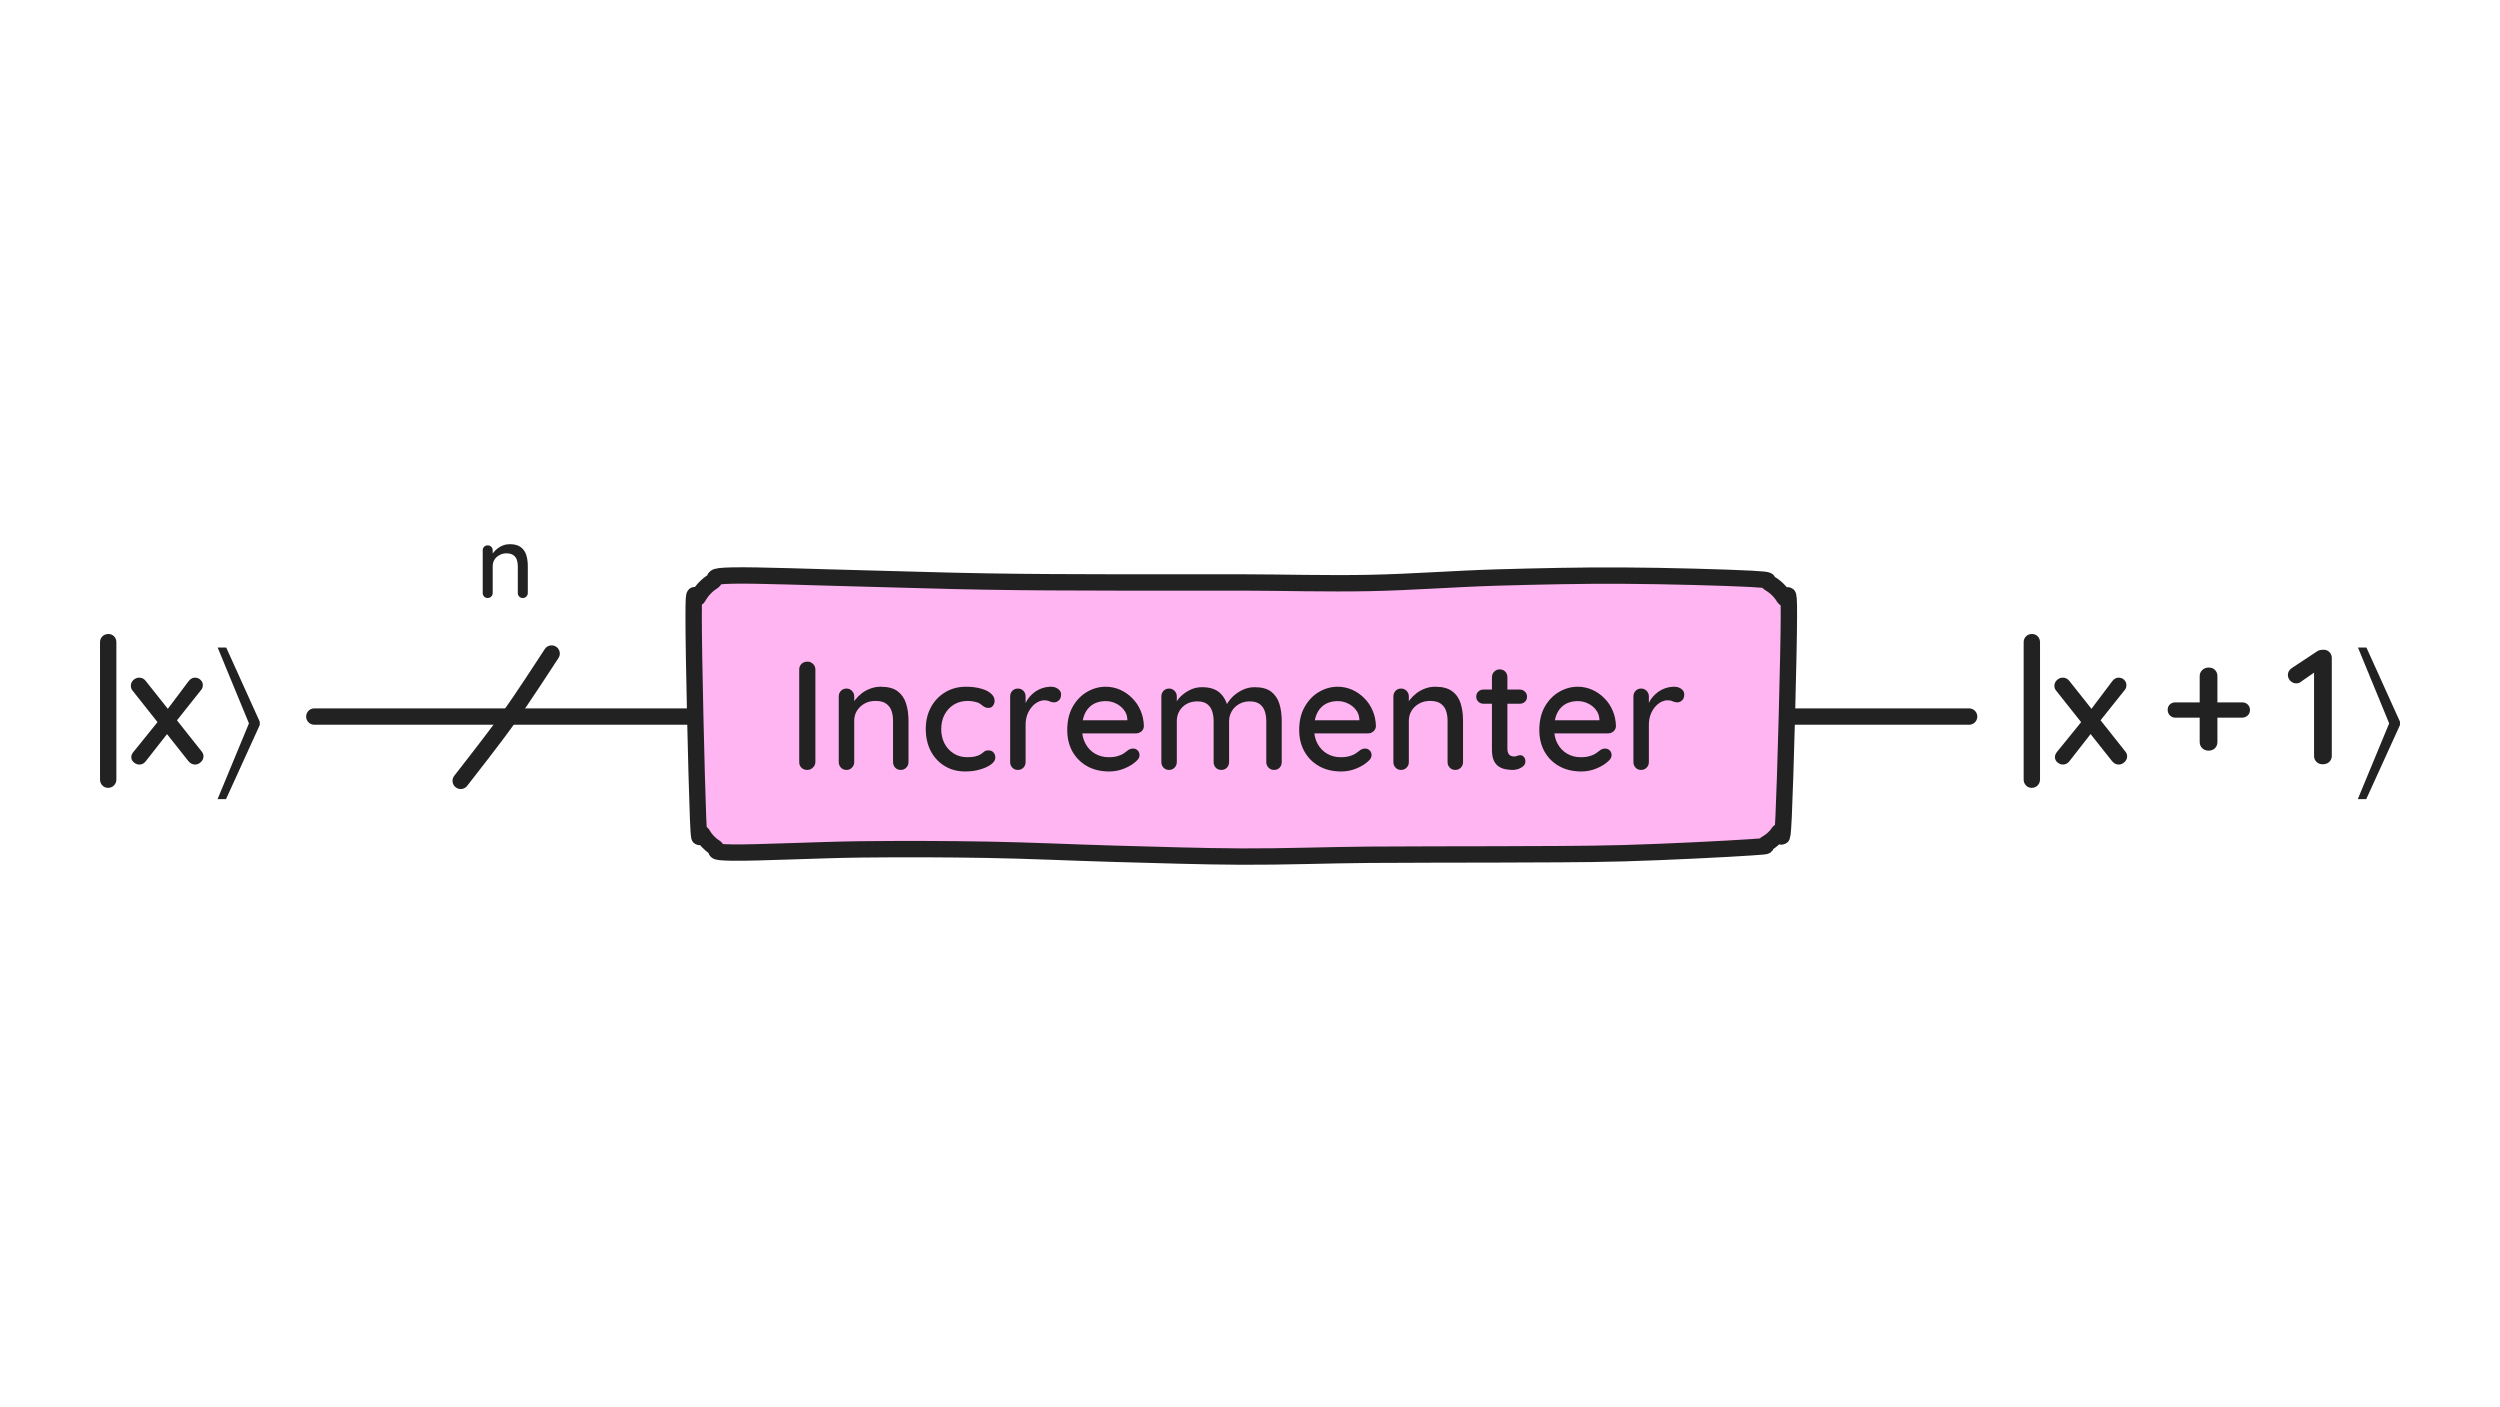
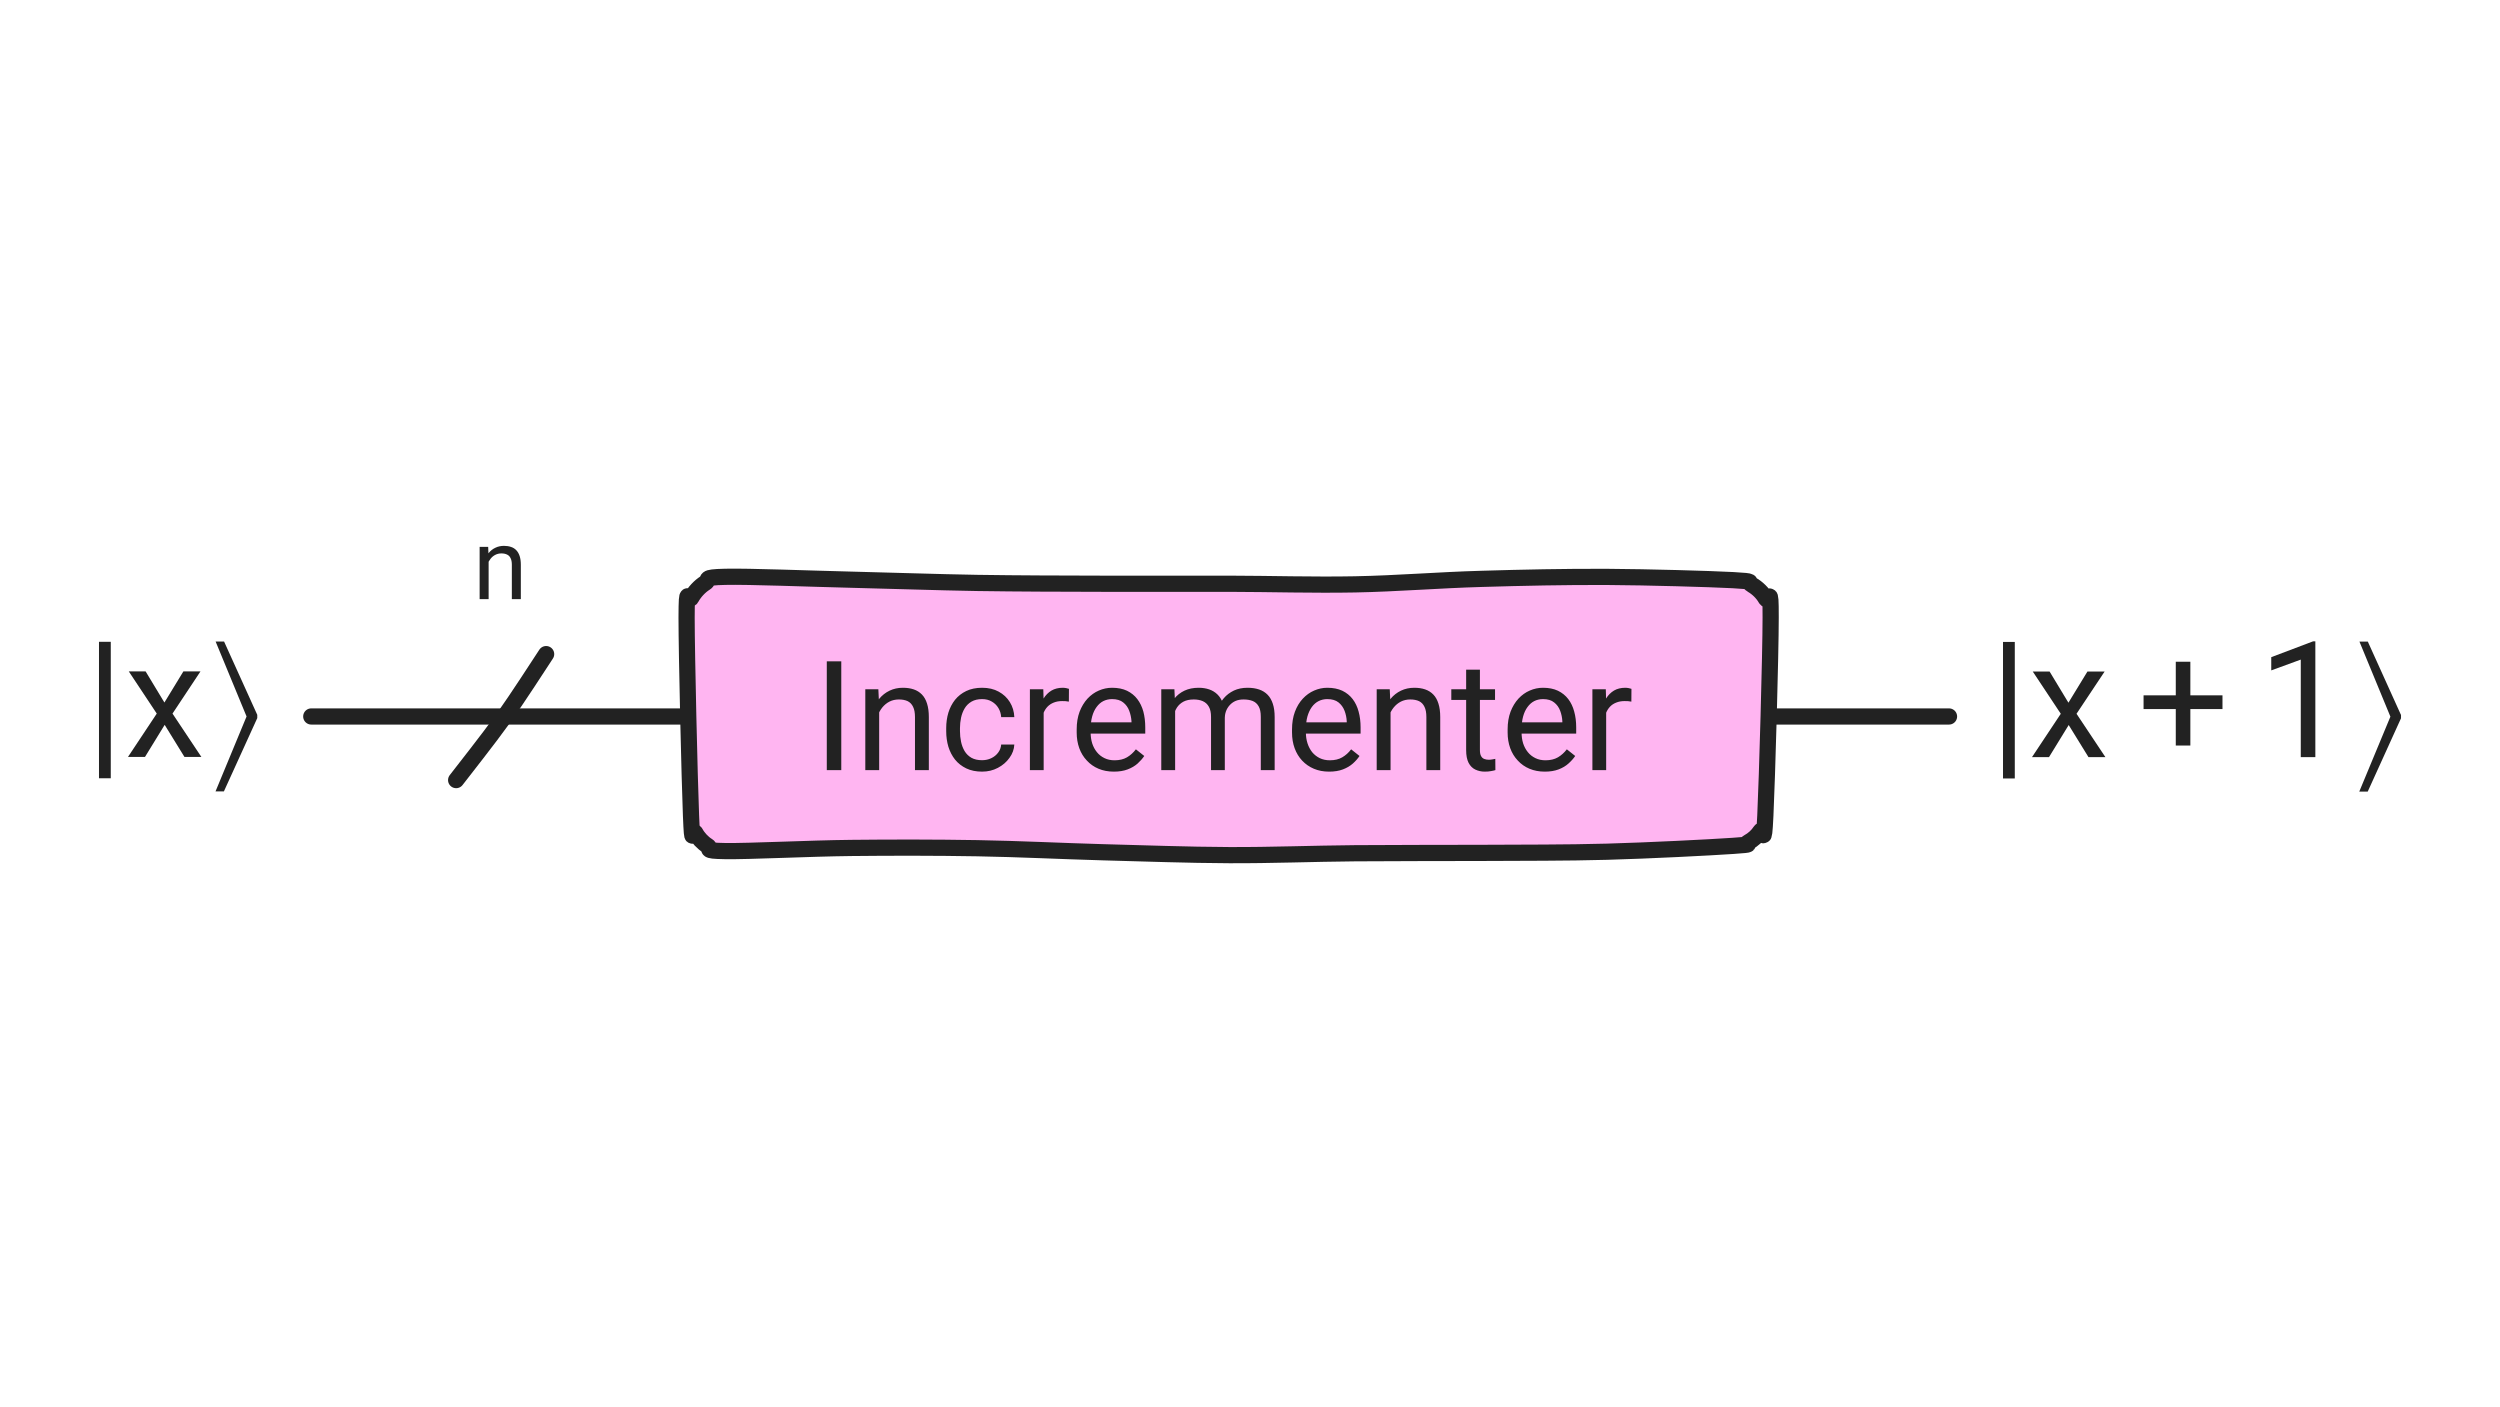
- <svg xmlns="http://www.w3.org/2000/svg" viewBox="-16.57 -78.81 274.96 154.66" width="274.96" height="154.66">
+ <svg xmlns="http://www.w3.org/2000/svg" viewBox="-16.59 -79.62 277.82 156.28" width="277.82" height="156.28">
  <g stroke-linecap="round" stroke-linejoin="round">
    <path d="M18,0C20.17,0 26.67,0 31,0C35.33,0 39.67,0 44,0C48.33,0 52.67,0 57,0C61.33,0 65.67,0 70,0C74.33,0 78.67,0 83,0C87.33,0 91.67,0 96,0C100.33,0 104.67,0 109,0C113.33,0 117.67,0 122,0C126.33,0 130.67,0 135,0C139.33,0 143.67,0 148,0C152.33,0 156.67,0 161,0C165.33,0 169.67,0 174,0C178.33,0 182.67,0 187,0C191.33,0 197.83,0 200,0" fill="none" stroke="#222222" stroke-width="1.8" />
-     <path d="M34.1,7.07C34.97,5.93 37.65,2.56 39.31,0.22C40.98,-2.11 43.31,-5.73 44.1,-6.93" fill="none" stroke="#222222" stroke-width="1.8" />
-     <path d="M178.1,-14.63C178.7,-14.29 179.29,-13.71 179.64,-13.1C179.99,-12.5 180.19,-15.02 180.18,-11C180.17,-6.98 179.79,7.04 179.6,11C179.41,14.96 179.35,12.26 179.04,12.76C178.73,13.25 178.22,13.7 177.72,13.97C177.21,14.25 178.62,14.21 176,14.38C173.38,14.56 166.67,14.9 162,15.03C157.33,15.16 152.67,15.13 148,15.16C143.33,15.18 138.67,15.16 134,15.2C129.33,15.24 124.67,15.42 120,15.4C115.33,15.38 110.67,15.21 106,15.09C101.33,14.96 96.67,14.73 92,14.65C87.33,14.57 82.67,14.56 78,14.61C73.33,14.67 66.66,15 64,14.96C61.34,14.92 62.6,14.72 62.05,14.38C61.5,14.04 60.98,13.48 60.67,12.92C60.37,12.36 60.36,14.99 60.2,11C60.04,7.01 59.71,-6.97 59.72,-11C59.72,-15.03 59.89,-12.53 60.23,-13.17C60.58,-13.81 61.16,-14.44 61.79,-14.83C62.41,-15.22 61.3,-15.45 64,-15.51C66.7,-15.57 73.33,-15.31 78,-15.2C82.67,-15.09 87.33,-14.92 92,-14.85C96.67,-14.77 101.33,-14.76 106,-14.75C110.67,-14.73 115.33,-14.76 120,-14.75C124.67,-14.74 129.33,-14.6 134,-14.69C138.67,-14.78 143.33,-15.15 148,-15.29C152.67,-15.42 157.33,-15.53 162,-15.5C166.67,-15.48 173.32,-15.29 176,-15.15C178.68,-15 177.49,-14.97 178.1,-14.63Z" fill="#FFB5F1" stroke="#222222" stroke-width="1.8" />
-     <path d="M73.11,5Q73.1,5.37 72.83,5.62Q72.57,5.87 72.21,5.87Q71.82,5.87 71.57,5.62Q71.33,5.37 71.33,5L71.33,-5.17Q71.33,-5.54 71.58,-5.79Q71.84,-6.04 72.25,-6.04Q72.59,-6.04 72.85,-5.79Q73.11,-5.54 73.11,-5.17L73.11,5ZM80.29,-3.28Q81.5,-3.28 82.16,-2.78Q82.82,-2.28 83.08,-1.44Q83.35,-0.6 83.35,0.44L83.35,5Q83.35,5.37 83.1,5.62Q82.86,5.87 82.5,5.87Q82.12,5.87 81.89,5.62Q81.65,5.37 81.65,5L81.65,0.46Q81.65,-0.15 81.48,-0.64Q81.31,-1.12 80.89,-1.42Q80.48,-1.72 79.73,-1.72Q79.03,-1.72 78.5,-1.42Q77.98,-1.12 77.68,-0.64Q77.38,-0.15 77.38,0.46L77.38,5Q77.38,5.37 77.13,5.62Q76.89,5.87 76.53,5.87Q76.16,5.87 75.92,5.62Q75.68,5.37 75.68,5L75.68,-2.21Q75.68,-2.58 75.92,-2.83Q76.16,-3.08 76.53,-3.08Q76.89,-3.08 77.13,-2.83Q77.38,-2.58 77.38,-2.21L77.38,-1.26L77.08,-1.09Q77.19,-1.46 77.49,-1.84Q77.79,-2.23 78.21,-2.56Q78.64,-2.89 79.17,-3.08Q79.69,-3.28 80.29,-3.28ZM89.67,-3.28Q90.59,-3.28 91.3,-3.08Q92.02,-2.89 92.41,-2.54Q92.82,-2.19 92.82,-1.73Q92.82,-1.45 92.65,-1.2Q92.48,-0.95 92.14,-0.95Q91.9,-0.95 91.74,-1.04Q91.58,-1.12 91.44,-1.24Q91.3,-1.36 91.1,-1.48Q90.91,-1.58 90.54,-1.65Q90.18,-1.72 89.89,-1.72Q88.99,-1.72 88.33,-1.31Q87.68,-0.9 87.31,-0.2Q86.95,0.49 86.95,1.38Q86.95,2.26 87.31,2.96Q87.68,3.66 88.32,4.06Q88.96,4.47 89.81,4.47Q90.32,4.47 90.64,4.4Q90.96,4.32 91.2,4.2Q91.46,4.05 91.63,3.89Q91.81,3.72 92.14,3.72Q92.51,3.72 92.7,3.95Q92.9,4.18 92.9,4.52Q92.9,4.9 92.45,5.25Q92,5.59 91.25,5.81Q90.51,6.04 89.6,6.04Q88.28,6.04 87.3,5.42Q86.32,4.81 85.78,3.76Q85.25,2.7 85.25,1.38Q85.25,0.03 85.81,-1.01Q86.37,-2.06 87.38,-2.67Q88.38,-3.28 89.67,-3.28ZM95.38,5.87Q95.01,5.87 94.77,5.62Q94.53,5.37 94.53,5L94.53,-2.21Q94.53,-2.58 94.77,-2.83Q95.01,-3.08 95.38,-3.08Q95.74,-3.08 95.99,-2.83Q96.23,-2.58 96.23,-2.21L96.23,-0.31L96.06,-1.04Q96.2,-1.51 96.48,-1.92Q96.76,-2.33 97.15,-2.63Q97.54,-2.94 98.03,-3.11Q98.51,-3.28 99.04,-3.28Q99.48,-3.28 99.8,-3.04Q100.13,-2.8 100.13,-2.45Q100.13,-1.99 99.89,-1.78Q99.65,-1.56 99.36,-1.56Q99.11,-1.56 98.87,-1.67Q98.63,-1.79 98.31,-1.79Q97.95,-1.79 97.58,-1.6Q97.2,-1.41 96.9,-1.04Q96.59,-0.68 96.41,-0.19Q96.23,0.31 96.23,0.92L96.23,5Q96.23,5.37 95.99,5.62Q95.74,5.87 95.38,5.87ZM105.43,6.04Q104.02,6.04 102.98,5.45Q101.95,4.86 101.37,3.83Q100.81,2.81 100.81,1.48Q100.81,-0.02 101.41,-1.08Q102.01,-2.14 102.98,-2.71Q103.95,-3.28 105.04,-3.28Q105.87,-3.28 106.62,-2.95Q107.37,-2.62 107.95,-2.03Q108.54,-1.45 108.88,-0.65Q109.22,0.14 109.24,1.07Q109.22,1.41 108.97,1.63Q108.71,1.85 108.37,1.85L101.76,1.85L101.35,0.41L107.74,0.41L107.42,0.71L107.42,0.29Q107.39,-0.31 107.03,-0.75Q106.67,-1.21 106.14,-1.45Q105.62,-1.7 105.04,-1.7Q104.53,-1.7 104.06,-1.54Q103.6,-1.38 103.23,-1.02Q102.86,-0.66 102.65,-0.08Q102.44,0.51 102.44,1.38Q102.44,2.31 102.83,3.01Q103.22,3.71 103.88,4.09Q104.55,4.47 105.35,4.47Q105.98,4.47 106.38,4.34Q106.79,4.22 107.06,4.03Q107.34,3.84 107.54,3.67Q107.79,3.52 108.05,3.52Q108.36,3.52 108.56,3.73Q108.76,3.94 108.76,4.23Q108.76,4.61 108.39,4.91Q107.93,5.36 107.12,5.7Q106.32,6.04 105.43,6.04ZM115.65,-3.23Q116.91,-3.23 117.59,-2.61Q118.27,-1.99 118.49,-0.94L118.22,-1.02L118.33,-1.29Q118.56,-1.73 119,-2.18Q119.46,-2.63 120.09,-2.93Q120.71,-3.23 121.43,-3.23Q122.6,-3.23 123.25,-2.73Q123.89,-2.23 124.15,-1.38Q124.4,-0.54 124.4,0.49L124.4,5Q124.4,5.37 124.17,5.62Q123.93,5.87 123.55,5.87Q123.2,5.87 122.95,5.62Q122.7,5.37 122.7,5L122.7,0.51Q122.7,-0.08 122.54,-0.58Q122.38,-1.07 121.98,-1.37Q121.58,-1.67 120.88,-1.67Q120.22,-1.67 119.7,-1.37Q119.18,-1.07 118.9,-0.58Q118.61,-0.08 118.61,0.51L118.61,5Q118.61,5.37 118.37,5.62Q118.13,5.87 117.76,5.87Q117.38,5.87 117.14,5.62Q116.91,5.37 116.91,5L116.91,0.49Q116.91,-0.1 116.74,-0.6Q116.58,-1.09 116.19,-1.38Q115.8,-1.67 115.1,-1.67Q114.44,-1.67 113.93,-1.38Q113.42,-1.09 113.14,-0.6Q112.86,-0.1 112.86,0.49L112.86,5Q112.86,5.37 112.61,5.62Q112.37,5.87 112.01,5.87Q111.64,5.87 111.4,5.62Q111.16,5.37 111.16,5L111.16,-2.21Q111.16,-2.58 111.4,-2.83Q111.64,-3.08 112.01,-3.08Q112.37,-3.08 112.61,-2.83Q112.86,-2.58 112.86,-2.21L112.86,-1.21L112.54,-1.02Q112.66,-1.39 112.93,-1.79Q113.2,-2.18 113.62,-2.5Q114.03,-2.82 114.54,-3.03Q115.05,-3.23 115.65,-3.23ZM130.95,6.04Q129.54,6.04 128.5,5.45Q127.46,4.86 126.89,3.83Q126.32,2.81 126.32,1.48Q126.32,-0.02 126.93,-1.08Q127.53,-2.14 128.5,-2.71Q129.47,-3.28 130.56,-3.28Q131.39,-3.28 132.14,-2.95Q132.89,-2.62 133.47,-2.03Q134.06,-1.45 134.4,-0.65Q134.74,0.14 134.76,1.07Q134.74,1.41 134.48,1.63Q134.23,1.85 133.89,1.85L127.28,1.85L126.87,0.41L133.26,0.41L132.94,0.71L132.94,0.29Q132.9,-0.31 132.55,-0.75Q132.19,-1.21 131.66,-1.45Q131.14,-1.7 130.56,-1.7Q130.05,-1.7 129.58,-1.54Q129.11,-1.38 128.75,-1.02Q128.38,-0.66 128.17,-0.08Q127.96,0.51 127.96,1.38Q127.96,2.31 128.35,3.01Q128.74,3.71 129.4,4.09Q130.06,4.47 130.86,4.47Q131.49,4.47 131.9,4.34Q132.31,4.22 132.58,4.03Q132.85,3.84 133.06,3.67Q133.31,3.52 133.57,3.52Q133.87,3.52 134.08,3.73Q134.28,3.94 134.28,4.23Q134.28,4.61 133.91,4.91Q133.45,5.36 132.64,5.7Q131.83,6.04 130.95,6.04ZM141.28,-3.28Q142.49,-3.28 143.15,-2.78Q143.82,-2.28 144.08,-1.44Q144.34,-0.6 144.34,0.44L144.34,5Q144.34,5.37 144.1,5.62Q143.85,5.87 143.49,5.87Q143.12,5.87 142.88,5.62Q142.64,5.37 142.64,5L142.64,0.46Q142.64,-0.15 142.47,-0.64Q142.3,-1.12 141.89,-1.42Q141.47,-1.72 140.72,-1.72Q140.03,-1.72 139.5,-1.42Q138.97,-1.12 138.68,-0.64Q138.38,-0.15 138.38,0.46L138.38,5Q138.38,5.37 138.13,5.62Q137.88,5.87 137.53,5.87Q137.15,5.87 136.92,5.62Q136.68,5.37 136.68,5L136.68,-2.21Q136.68,-2.58 136.92,-2.83Q137.15,-3.08 137.53,-3.08Q137.88,-3.08 138.13,-2.83Q138.38,-2.58 138.38,-2.21L138.38,-1.26L138.07,-1.09Q138.19,-1.46 138.49,-1.84Q138.79,-2.23 139.21,-2.56Q139.64,-2.89 140.16,-3.08Q140.69,-3.28 141.28,-3.28ZM146.59,-2.97L150.58,-2.97Q150.92,-2.97 151.15,-2.74Q151.38,-2.52 151.38,-2.18Q151.38,-1.85 151.15,-1.63Q150.92,-1.41 150.58,-1.41L146.59,-1.41Q146.25,-1.41 146.02,-1.64Q145.79,-1.87 145.79,-2.19Q145.79,-2.53 146.02,-2.75Q146.25,-2.97 146.59,-2.97ZM148.37,-5.19Q148.75,-5.19 148.99,-4.94Q149.22,-4.69 149.22,-4.32L149.22,3.57Q149.22,3.88 149.33,4.06Q149.43,4.25 149.61,4.32Q149.78,4.39 149.97,4.39Q150.16,4.39 150.3,4.32Q150.45,4.25 150.65,4.25Q150.86,4.25 151.03,4.44Q151.2,4.62 151.2,4.95Q151.2,5.36 150.75,5.61Q150.31,5.87 149.8,5.87Q149.51,5.87 149.12,5.81Q148.73,5.76 148.37,5.56Q148,5.36 147.76,4.91Q147.52,4.45 147.52,3.64L147.52,-4.32Q147.52,-4.69 147.77,-4.94Q148.02,-5.19 148.37,-5.19ZM157.35,6.04Q155.94,6.04 154.9,5.45Q153.86,4.86 153.29,3.83Q152.73,2.81 152.73,1.48Q152.73,-0.02 153.33,-1.08Q153.93,-2.14 154.9,-2.71Q155.87,-3.28 156.96,-3.28Q157.79,-3.28 158.54,-2.95Q159.29,-2.62 159.87,-2.03Q160.46,-1.45 160.8,-0.65Q161.14,0.14 161.16,1.07Q161.14,1.41 160.89,1.63Q160.63,1.85 160.29,1.85L153.68,1.85L153.27,0.41L159.66,0.41L159.34,0.71L159.34,0.29Q159.3,-0.31 158.95,-0.75Q158.59,-1.21 158.06,-1.45Q157.54,-1.7 156.96,-1.7Q156.45,-1.7 155.98,-1.54Q155.51,-1.38 155.15,-1.02Q154.78,-0.66 154.57,-0.08Q154.36,0.51 154.36,1.38Q154.36,2.31 154.75,3.01Q155.14,3.71 155.8,4.09Q156.47,4.47 157.26,4.47Q157.89,4.47 158.3,4.34Q158.71,4.22 158.98,4.03Q159.25,3.84 159.46,3.67Q159.71,3.52 159.97,3.52Q160.27,3.52 160.48,3.73Q160.68,3.94 160.68,4.23Q160.68,4.61 160.31,4.91Q159.85,5.36 159.04,5.7Q158.23,6.04 157.35,6.04ZM163.93,5.87Q163.55,5.87 163.32,5.62Q163.08,5.37 163.08,5L163.08,-2.21Q163.08,-2.58 163.32,-2.83Q163.55,-3.08 163.93,-3.08Q164.29,-3.08 164.53,-2.83Q164.78,-2.58 164.78,-2.21L164.78,-0.31L164.61,-1.04Q164.74,-1.51 165.02,-1.92Q165.31,-2.33 165.7,-2.63Q166.09,-2.94 166.57,-3.11Q167.06,-3.28 167.58,-3.28Q168.03,-3.28 168.35,-3.04Q168.67,-2.8 168.67,-2.45Q168.67,-1.99 168.43,-1.78Q168.2,-1.56 167.91,-1.56Q167.65,-1.56 167.41,-1.67Q167.18,-1.79 166.85,-1.79Q166.5,-1.79 166.12,-1.6Q165.75,-1.41 165.44,-1.04Q165.14,-0.68 164.96,-0.19Q164.78,0.31 164.78,0.92L164.78,5Q164.78,5.37 164.53,5.62Q164.29,5.87 163.93,5.87Z" fill="#222222" stroke="none" />
-     <path d="M-3.77,6.92Q-3.77,7.3 -4.03,7.57Q-4.29,7.84 -4.69,7.84Q-5.06,7.84 -5.32,7.57Q-5.57,7.3 -5.57,6.92L-5.57,-8.16Q-5.57,-8.56 -5.31,-8.82Q-5.05,-9.08 -4.65,-9.08Q-4.27,-9.08 -4.02,-8.82Q-3.77,-8.56 -3.77,-8.16L-3.77,6.92ZM-1.26,-4.28Q-0.81,-4.28 -0.53,-3.9L5.61,3.84Q5.81,4.08 5.81,4.38Q5.81,4.74 5.52,5.01Q5.23,5.28 4.89,5.28Q4.46,5.28 4.15,4.9L-1.98,-2.84Q-2.18,-3.07 -2.18,-3.38Q-2.18,-3.75 -1.91,-4.01Q-1.62,-4.28 -1.26,-4.28ZM-1.25,5.28Q-1.55,5.28 -1.84,5.05Q-2.13,4.81 -2.13,4.47Q-2.13,4.17 -1.91,3.91L0.95,0.37L1.87,1.84L-0.53,4.9Q-0.81,5.28 -1.25,5.28ZM4.87,-4.28Q5.25,-4.28 5.49,-4.03Q5.74,-3.79 5.74,-3.47Q5.74,-3.32 5.69,-3.17Q5.65,-3.02 5.52,-2.89L2.7,0.66L1.76,-0.68L4.15,-3.86Q4.46,-4.28 4.87,-4.28ZM12,0.93L8.29,9.08L7.36,9.08L10.81,0.75L7.37,-7.59L8.31,-7.59L12,0.57L12,0.93Z" fill="#222222" stroke="none" />
-     <path d="M207.8,6.92Q207.8,7.3 207.54,7.57Q207.28,7.84 206.88,7.84Q206.5,7.84 206.25,7.57Q206,7.3 206,6.92L206,-8.16Q206,-8.56 206.26,-8.82Q206.52,-9.08 206.92,-9.08Q207.3,-9.08 207.55,-8.82Q207.8,-8.56 207.8,-8.16L207.8,6.92ZM210.3,-4.28Q210.75,-4.28 211.04,-3.9L217.18,3.84Q217.38,4.08 217.38,4.38Q217.38,4.74 217.09,5.01Q216.8,5.28 216.46,5.28Q216.03,5.28 215.72,4.9L209.58,-2.84Q209.38,-3.07 209.38,-3.38Q209.38,-3.75 209.66,-4.01Q209.94,-4.28 210.3,-4.28ZM210.32,5.28Q210.01,5.28 209.73,5.05Q209.44,4.81 209.44,4.47Q209.44,4.17 209.65,3.91L212.52,0.37L213.43,1.84L211.04,4.9Q210.75,5.28 210.32,5.28ZM216.44,-4.28Q216.82,-4.28 217.06,-4.03Q217.3,-3.79 217.3,-3.47Q217.3,-3.32 217.26,-3.17Q217.21,-3.02 217.09,-2.89L214.26,0.66L213.33,-0.68L215.72,-3.86Q216.03,-4.28 216.44,-4.28ZM222.68,0.12Q222.32,0.12 222.08,-0.13Q221.84,-0.37 221.84,-0.75Q221.84,-1.11 222.08,-1.33Q222.32,-1.56 222.68,-1.56L230.04,-1.56Q230.4,-1.56 230.65,-1.32Q230.89,-1.09 230.89,-0.71Q230.89,-0.37 230.65,-0.13Q230.4,0.12 230.04,0.12L222.68,0.12ZM226.34,3.75Q225.92,3.75 225.64,3.48Q225.36,3.21 225.36,2.78L225.36,-4.44Q225.36,-4.85 225.65,-5.12Q225.94,-5.39 226.35,-5.39Q226.79,-5.39 227.05,-5.12Q227.31,-4.85 227.31,-4.44L227.31,2.78Q227.31,3.21 227.04,3.48Q226.77,3.75 226.34,3.75ZM238.9,5.25Q238.48,5.25 238.21,4.99Q237.94,4.72 237.94,4.33L237.94,-5.32L238.18,-5L236.5,-3.83Q236.29,-3.65 235.98,-3.65Q235.62,-3.65 235.34,-3.92Q235.06,-4.2 235.06,-4.58Q235.06,-5.05 235.53,-5.36L238.27,-7.17Q238.43,-7.28 238.62,-7.32Q238.81,-7.35 238.97,-7.35Q239.38,-7.35 239.63,-7.09Q239.89,-6.83 239.89,-6.44L239.89,4.33Q239.89,4.72 239.61,4.99Q239.33,5.25 238.9,5.25ZM247.39,0.93L243.68,9.08L242.75,9.08L246.2,0.75L242.77,-7.59L243.7,-7.59L247.39,0.57L247.39,0.93Z" fill="#222222" stroke="none" />
-     <path d="M39.5,-18.96Q40.28,-18.96 40.71,-18.63Q41.14,-18.31 41.31,-17.77Q41.48,-17.22 41.48,-16.55L41.48,-13.6Q41.48,-13.36 41.32,-13.2Q41.16,-13.04 40.93,-13.04Q40.69,-13.04 40.53,-13.2Q40.38,-13.36 40.38,-13.6L40.38,-16.54Q40.38,-16.94 40.27,-17.25Q40.16,-17.56 39.89,-17.75Q39.62,-17.95 39.14,-17.95Q38.69,-17.95 38.35,-17.75Q38,-17.56 37.81,-17.25Q37.62,-16.94 37.62,-16.54L37.62,-13.6Q37.62,-13.36 37.46,-13.2Q37.3,-13.04 37.07,-13.04Q36.83,-13.04 36.67,-13.2Q36.52,-13.36 36.52,-13.6L36.52,-18.27Q36.52,-18.51 36.67,-18.67Q36.83,-18.83 37.07,-18.83Q37.3,-18.83 37.46,-18.67Q37.62,-18.51 37.62,-18.27L37.62,-17.65L37.42,-17.54Q37.5,-17.78 37.69,-18.03Q37.88,-18.28 38.16,-18.49Q38.43,-18.71 38.77,-18.83Q39.12,-18.96 39.5,-18.96Z" fill="#222222" stroke="none" />
+     <path d="M34.1,7.07C34.97,5.93 37.65,2.56 39.32,0.23C40.98,-2.11 43.31,-5.73 44.1,-6.93" fill="none" stroke="#222222" stroke-width="1.8" />
+     <path d="M178.1,-14.63C178.7,-14.29 179.3,-13.71 179.64,-13.1C179.99,-12.5 180.19,-15.02 180.18,-11C180.18,-6.98 179.78,7.04 179.59,11C179.4,14.96 179.35,12.26 179.04,12.75C178.72,13.25 178.22,13.7 177.71,13.97C177.21,14.24 178.62,14.2 176,14.38C173.38,14.56 166.67,14.9 162,15.03C157.33,15.16 152.67,15.13 148,15.16C143.33,15.18 138.67,15.16 134,15.2C129.33,15.24 124.67,15.43 120,15.41C115.33,15.39 110.67,15.21 106,15.09C101.33,14.96 96.67,14.72 92,14.64C87.33,14.56 82.67,14.56 78,14.61C73.33,14.66 66.66,15 64,14.96C61.34,14.92 62.6,14.72 62.05,14.38C61.5,14.04 60.98,13.48 60.68,12.92C60.37,12.36 60.36,14.99 60.2,11C60.04,7.01 59.71,-6.97 59.71,-11C59.72,-15.03 59.89,-12.54 60.23,-13.18C60.58,-13.82 61.16,-14.45 61.78,-14.84C62.41,-15.23 61.3,-15.46 64,-15.52C66.7,-15.58 73.33,-15.31 78,-15.2C82.67,-15.09 87.33,-14.92 92,-14.84C96.67,-14.77 101.33,-14.76 106,-14.75C110.67,-14.73 115.33,-14.76 120,-14.75C124.67,-14.74 129.33,-14.59 134,-14.68C138.67,-14.77 143.33,-15.16 148,-15.29C152.67,-15.43 157.33,-15.53 162,-15.51C166.67,-15.48 173.32,-15.29 176,-15.15C178.68,-15 177.49,-14.97 178.1,-14.63Z" fill="#FFB5F1" stroke="#222222" stroke-width="1.8" />
+     <path d="M76.9,-6.13L76.9,5.96L75.29,5.96L75.29,-6.13L76.9,-6.13ZM81.11,-1.1L81.11,5.96L79.57,5.96L79.57,-3.02L81.02,-3.02L81.11,-1.1ZM80.74,1.13L80.1,1.1Q80.11,0.18 80.38,-0.6Q80.64,-1.39 81.12,-1.97Q81.6,-2.55 82.27,-2.87Q82.94,-3.19 83.75,-3.19Q84.42,-3.19 84.95,-3.01Q85.48,-2.83 85.86,-2.44Q86.24,-2.05 86.43,-1.43Q86.63,-0.81 86.63,0.07L86.63,5.96L85.09,5.96L85.09,0.06Q85.09,-0.65 84.88,-1.07Q84.68,-1.5 84.28,-1.7Q83.88,-1.89 83.3,-1.89Q82.72,-1.89 82.25,-1.65Q81.79,-1.41 81.45,-0.99Q81.11,-0.56 80.93,-0.02Q80.74,0.52 80.74,1.13ZM92.55,4.86Q93.1,4.86 93.56,4.64Q94.03,4.42 94.33,4.02Q94.63,3.63 94.67,3.12L96.13,3.12Q96.09,3.92 95.59,4.6Q95.1,5.29 94.3,5.71Q93.51,6.13 92.55,6.13Q91.54,6.13 90.79,5.77Q90.04,5.41 89.54,4.79Q89.05,4.17 88.8,3.36Q88.56,2.55 88.56,1.64L88.56,1.29Q88.56,0.39 88.8,-0.42Q89.05,-1.23 89.54,-1.85Q90.04,-2.47 90.79,-2.83Q91.54,-3.19 92.55,-3.19Q93.61,-3.19 94.39,-2.76Q95.18,-2.33 95.63,-1.6Q96.09,-0.86 96.13,0.07L94.67,0.07Q94.63,-0.49 94.36,-0.94Q94.09,-1.39 93.62,-1.66Q93.17,-1.93 92.55,-1.93Q91.85,-1.93 91.37,-1.65Q90.89,-1.37 90.61,-0.9Q90.33,-0.43 90.21,0.14Q90.09,0.71 90.09,1.29L90.09,1.64Q90.09,2.23 90.21,2.81Q90.33,3.38 90.6,3.84Q90.88,4.31 91.36,4.59Q91.84,4.86 92.55,4.86ZM99.39,-1.61L99.39,5.96L97.86,5.96L97.86,-3.02L99.35,-3.02L99.39,-1.61ZM102.2,-3.07L102.19,-1.65Q102,-1.69 101.83,-1.7Q101.66,-1.71 101.44,-1.71Q100.91,-1.71 100.5,-1.54Q100.1,-1.38 99.81,-1.08Q99.53,-0.78 99.37,-0.37Q99.21,0.04 99.16,0.53L98.73,0.78Q98.73,-0.03 98.89,-0.75Q99.05,-1.46 99.39,-2.01Q99.73,-2.56 100.26,-2.88Q100.79,-3.19 101.52,-3.19Q101.68,-3.19 101.9,-3.15Q102.11,-3.11 102.2,-3.07ZM107.19,6.13Q106.25,6.13 105.49,5.81Q104.73,5.49 104.19,4.9Q103.64,4.32 103.35,3.53Q103.06,2.73 103.06,1.78L103.06,1.44Q103.06,0.34 103.38,-0.52Q103.71,-1.38 104.26,-1.98Q104.82,-2.58 105.52,-2.88Q106.23,-3.19 106.99,-3.19Q107.95,-3.19 108.65,-2.86Q109.35,-2.52 109.8,-1.93Q110.25,-1.34 110.47,-0.54Q110.68,0.26 110.68,1.21L110.68,1.9L103.97,1.9L103.97,0.65L109.15,0.65L109.15,0.53Q109.11,-0.07 108.9,-0.63Q108.69,-1.2 108.23,-1.56Q107.78,-1.93 106.99,-1.93Q106.47,-1.93 106.02,-1.71Q105.59,-1.49 105.27,-1.05Q104.95,-0.62 104.78,0Q104.61,0.62 104.61,1.44L104.61,1.78Q104.61,2.42 104.78,2.98Q104.96,3.54 105.31,3.97Q105.65,4.39 106.15,4.63Q106.64,4.87 107.27,4.87Q108.08,4.87 108.65,4.54Q109.21,4.21 109.64,3.65L110.57,4.39Q110.27,4.83 109.83,5.23Q109.38,5.63 108.73,5.88Q108.07,6.13 107.19,6.13ZM114,-1.24L114,5.96L112.46,5.96L112.46,-3.02L113.92,-3.02L114,-1.24ZM113.69,1.13L112.97,1.1Q112.98,0.18 113.21,-0.6Q113.45,-1.39 113.9,-1.97Q114.36,-2.55 115.04,-2.87Q115.72,-3.19 116.62,-3.19Q117.25,-3.19 117.78,-3.01Q118.31,-2.83 118.7,-2.45Q119.09,-2.07 119.31,-1.47Q119.52,-0.87 119.52,-0.03L119.52,5.96L117.99,5.96L117.99,0.05Q117.99,-0.66 117.75,-1.08Q117.52,-1.5 117.08,-1.7Q116.65,-1.89 116.07,-1.89Q115.39,-1.89 114.93,-1.65Q114.48,-1.41 114.2,-0.99Q113.93,-0.56 113.81,-0.02Q113.69,0.52 113.69,1.13ZM119.51,0.28L118.48,0.6Q118.48,-0.14 118.72,-0.82Q118.96,-1.5 119.41,-2.03Q119.86,-2.56 120.53,-2.88Q121.19,-3.19 122.05,-3.19Q122.77,-3.19 123.33,-3Q123.89,-2.81 124.28,-2.41Q124.66,-2.02 124.86,-1.4Q125.06,-0.79 125.06,0.06L125.06,5.96L123.52,5.96L123.52,0.04Q123.52,-0.72 123.28,-1.13Q123.04,-1.55 122.62,-1.72Q122.19,-1.89 121.6,-1.89Q121.09,-1.89 120.7,-1.72Q120.31,-1.54 120.05,-1.24Q119.78,-0.94 119.64,-0.55Q119.51,-0.16 119.51,0.28ZM131.11,6.13Q130.17,6.13 129.42,5.81Q128.66,5.49 128.11,4.9Q127.57,4.32 127.28,3.53Q126.99,2.73 126.99,1.78L126.99,1.44Q126.99,0.34 127.31,-0.52Q127.63,-1.38 128.19,-1.98Q128.75,-2.58 129.45,-2.88Q130.16,-3.19 130.91,-3.19Q131.87,-3.19 132.58,-2.86Q133.28,-2.52 133.73,-1.93Q134.18,-1.34 134.39,-0.54Q134.61,0.26 134.61,1.21L134.61,1.9L127.9,1.9L127.9,0.65L133.07,0.65L133.07,0.53Q133.04,-0.07 132.83,-0.63Q132.61,-1.2 132.16,-1.56Q131.7,-1.93 130.91,-1.93Q130.39,-1.93 129.95,-1.71Q129.51,-1.49 129.19,-1.05Q128.88,-0.62 128.7,0Q128.53,0.62 128.53,1.44L128.53,1.78Q128.53,2.42 128.71,2.98Q128.89,3.54 129.23,3.97Q129.58,4.39 130.07,4.63Q130.57,4.87 131.19,4.87Q132.01,4.87 132.57,4.54Q133.14,4.21 133.56,3.65L134.49,4.39Q134.2,4.83 133.75,5.23Q133.3,5.63 132.65,5.88Q132,6.13 131.11,6.13ZM137.94,-1.1L137.94,5.96L136.4,5.96L136.4,-3.02L137.85,-3.02L137.94,-1.1ZM137.57,1.13L136.93,1.1Q136.94,0.18 137.21,-0.6Q137.47,-1.39 137.95,-1.97Q138.43,-2.55 139.1,-2.87Q139.77,-3.19 140.58,-3.19Q141.25,-3.19 141.78,-3.01Q142.31,-2.83 142.69,-2.44Q143.07,-2.05 143.26,-1.43Q143.46,-0.81 143.46,0.07L143.46,5.96L141.92,5.96L141.92,0.06Q141.92,-0.65 141.71,-1.07Q141.51,-1.5 141.11,-1.7Q140.71,-1.89 140.13,-1.89Q139.55,-1.89 139.08,-1.65Q138.62,-1.41 138.28,-0.99Q137.94,-0.56 137.76,-0.02Q137.57,0.52 137.57,1.13ZM149.55,-3.02L149.55,-1.84L144.69,-1.84L144.69,-3.02L149.55,-3.02ZM146.34,-5.2L147.87,-5.2L147.87,3.73Q147.87,4.19 148.01,4.42Q148.15,4.66 148.38,4.73Q148.6,4.81 148.86,4.81Q149.05,4.81 149.26,4.77Q149.47,4.73 149.58,4.71L149.59,5.96Q149.41,6.02 149.11,6.07Q148.82,6.13 148.4,6.13Q147.84,6.13 147.36,5.9Q146.89,5.68 146.61,5.15Q146.34,4.62 146.34,3.73L146.34,-5.2ZM155.08,6.13Q154.14,6.13 153.38,5.81Q152.62,5.49 152.08,4.9Q151.53,4.32 151.24,3.53Q150.95,2.73 150.95,1.78L150.95,1.44Q150.95,0.34 151.27,-0.52Q151.6,-1.38 152.15,-1.98Q152.71,-2.58 153.41,-2.88Q154.12,-3.19 154.88,-3.19Q155.84,-3.19 156.54,-2.86Q157.24,-2.52 157.69,-1.93Q158.14,-1.34 158.35,-0.54Q158.57,0.26 158.57,1.21L158.57,1.9L151.86,1.9L151.86,0.65L157.03,0.65L157.03,0.53Q157,-0.07 156.79,-0.63Q156.58,-1.2 156.12,-1.56Q155.67,-1.93 154.88,-1.93Q154.35,-1.93 153.91,-1.71Q153.48,-1.49 153.16,-1.05Q152.84,-0.62 152.67,0Q152.5,0.62 152.5,1.44L152.5,1.78Q152.5,2.42 152.67,2.98Q152.85,3.54 153.2,3.97Q153.54,4.39 154.04,4.63Q154.53,4.87 155.16,4.87Q155.97,4.87 156.54,4.54Q157.1,4.21 157.53,3.65L158.46,4.39Q158.16,4.83 157.71,5.23Q157.27,5.63 156.62,5.88Q155.96,6.13 155.08,6.13ZM161.9,-1.61L161.9,5.96L160.37,5.96L160.37,-3.02L161.86,-3.02L161.9,-1.61ZM164.71,-3.07L164.7,-1.65Q164.51,-1.69 164.34,-1.7Q164.17,-1.71 163.95,-1.71Q163.42,-1.71 163.01,-1.54Q162.6,-1.38 162.32,-1.08Q162.04,-0.78 161.88,-0.37Q161.72,0.04 161.67,0.53L161.24,0.78Q161.24,-0.03 161.4,-0.75Q161.56,-1.46 161.9,-2.01Q162.24,-2.56 162.77,-2.88Q163.3,-3.19 164.03,-3.19Q164.19,-3.19 164.41,-3.15Q164.62,-3.11 164.71,-3.07Z" fill="#222222" stroke="none" />
+     <path d="M-4.28,-8.3L-4.28,6.87L-5.59,6.87L-5.59,-8.3L-4.28,-8.3ZM-0.41,-5.01L1.68,-1.55L3.79,-5.01L5.69,-5.01L2.58,-0.32L5.79,4.5L3.91,4.5L1.71,0.93L-0.48,4.5L-2.37,4.5L0.83,-0.32L-2.28,-5.01L-0.41,-5.01ZM12,0.18L8.29,8.33L7.36,8.33L10.81,-0L7.37,-8.33L8.31,-8.33L12,-0.18L12,0.18Z" fill="#222222" stroke="none" />
+     <path d="M207.31,-8.28L207.31,6.89L206,6.89L206,-8.28L207.31,-8.28ZM211.18,-4.99L213.27,-1.53L215.38,-4.99L217.29,-4.99L214.17,-0.3L217.38,4.52L215.5,4.52L213.3,0.95L211.11,4.52L209.22,4.52L212.42,-0.3L209.31,-4.99L211.18,-4.99ZM230.39,-2.35L230.39,-0.82L221.62,-0.82L221.62,-2.35L230.39,-2.35ZM226.82,-6.08L226.82,3.23L225.2,3.23L225.2,-6.08L226.82,-6.08ZM240.71,-8.35L240.71,4.52L239.09,4.52L239.09,-6.32L235.81,-5.12L235.81,-6.59L240.46,-8.35L240.71,-8.35ZM250.23,0.2L246.53,8.35L245.59,8.35L249.05,0.02L245.61,-8.32L246.54,-8.32L250.23,-0.16L250.23,0.2Z" fill="#222222" stroke="none" />
+     <path d="M37.71,-17.61L37.71,-13.04L36.71,-13.04L36.71,-18.85L37.66,-18.85L37.71,-17.61ZM37.47,-16.17L37.06,-16.18Q37.06,-16.78 37.24,-17.29Q37.41,-17.79 37.72,-18.17Q38.03,-18.55 38.46,-18.75Q38.89,-18.96 39.42,-18.96Q39.85,-18.96 40.2,-18.84Q40.54,-18.73 40.78,-18.48Q41.03,-18.22 41.16,-17.82Q41.29,-17.42 41.29,-16.85L41.29,-13.04L40.29,-13.04L40.29,-16.86Q40.29,-17.32 40.15,-17.59Q40.02,-17.87 39.76,-17.99Q39.5,-18.12 39.13,-18.12Q38.76,-18.12 38.45,-17.96Q38.15,-17.81 37.93,-17.53Q37.71,-17.26 37.59,-16.91Q37.47,-16.56 37.47,-16.17Z" fill="#222222" stroke="none" />
  </g>
</svg>
